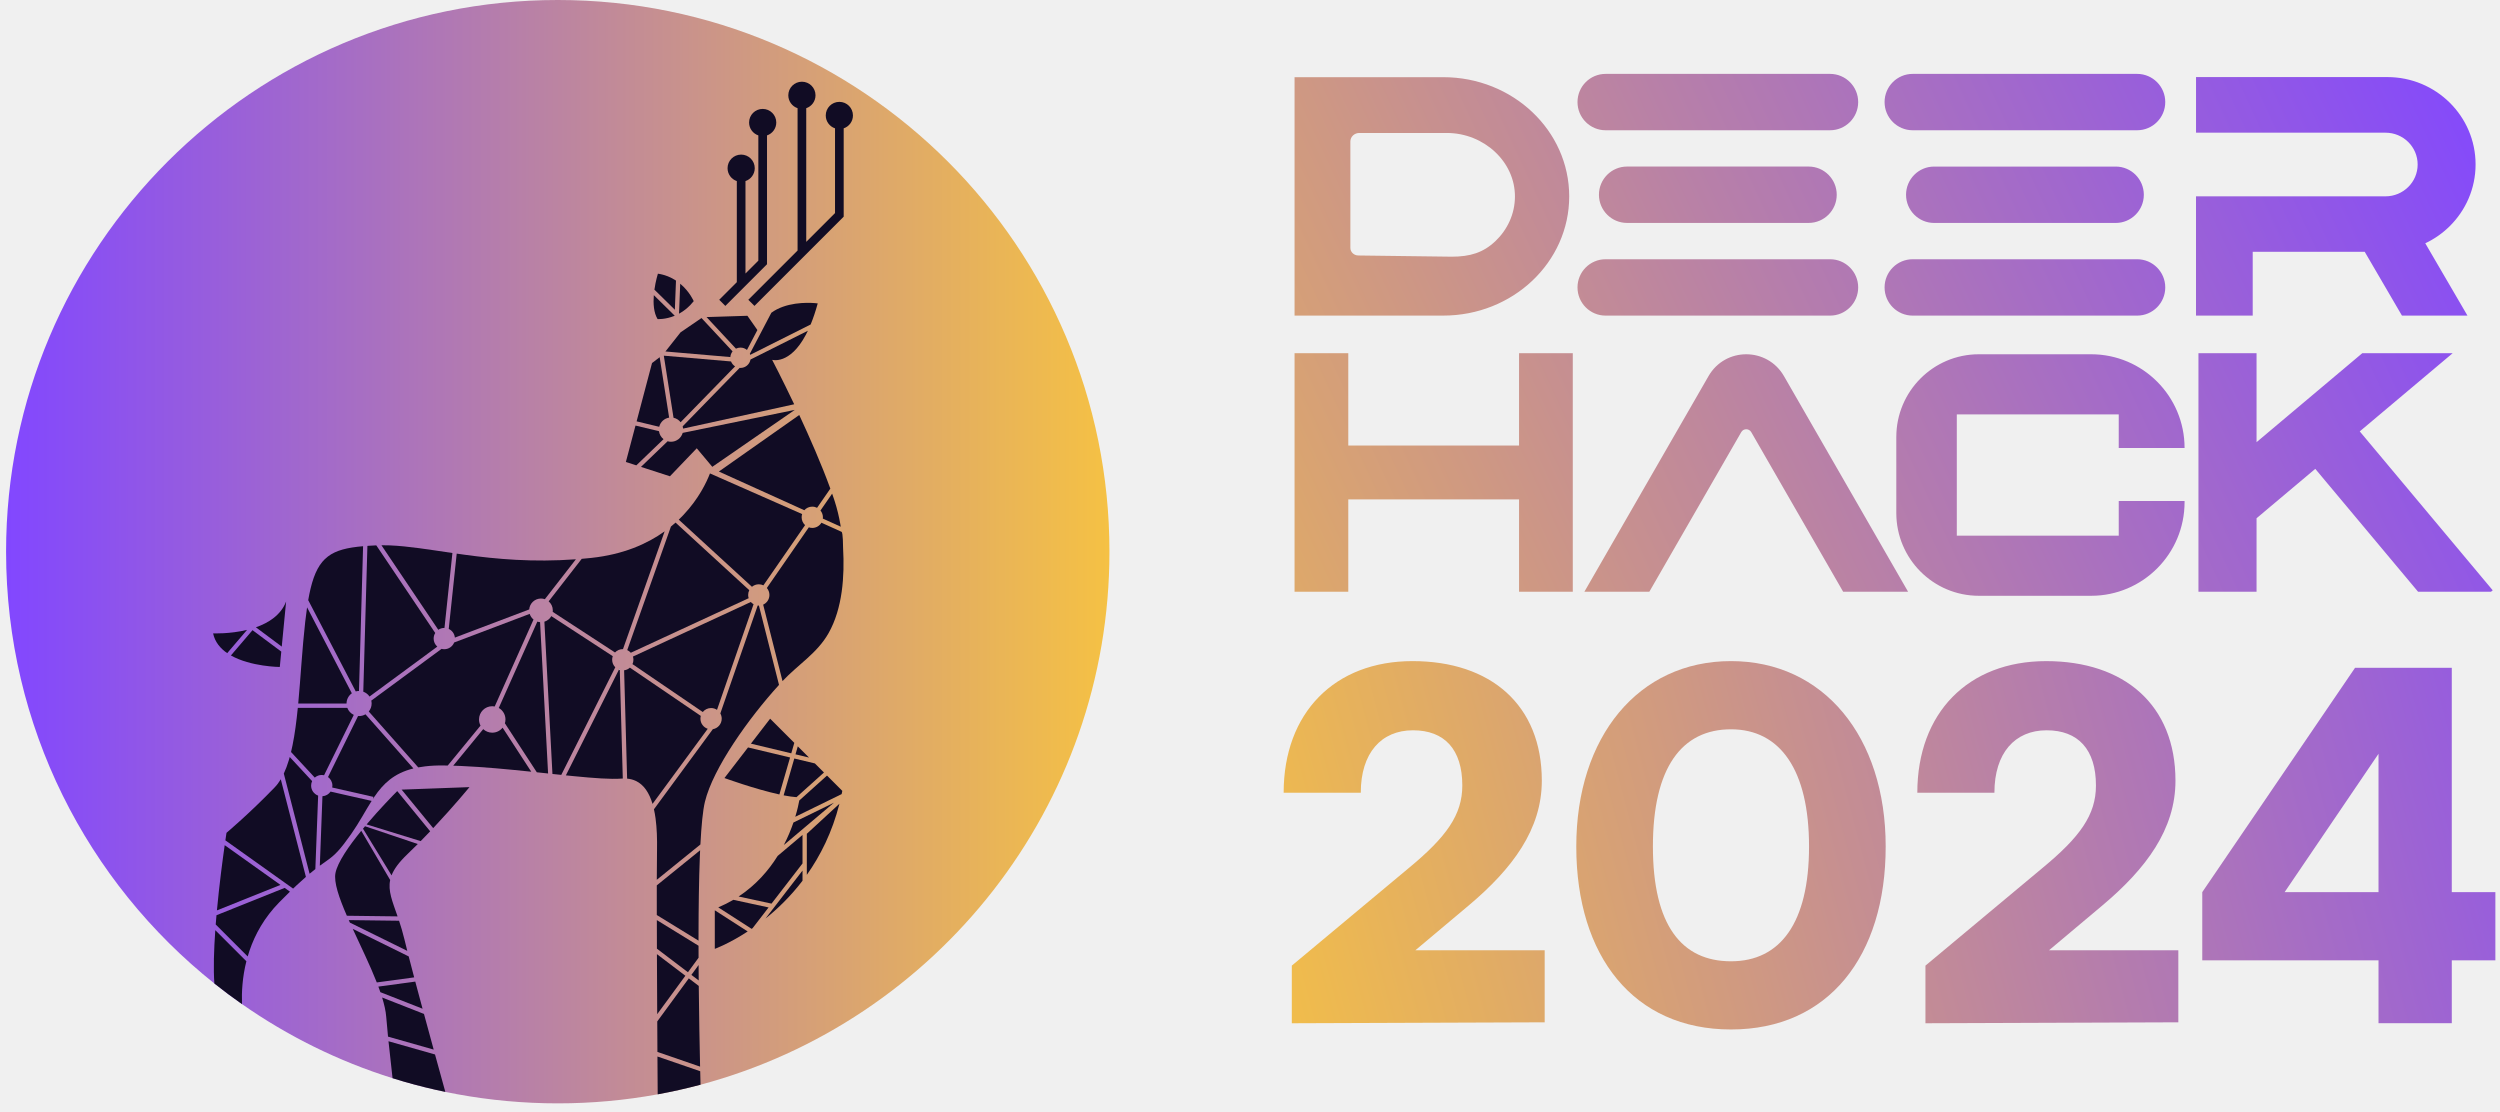
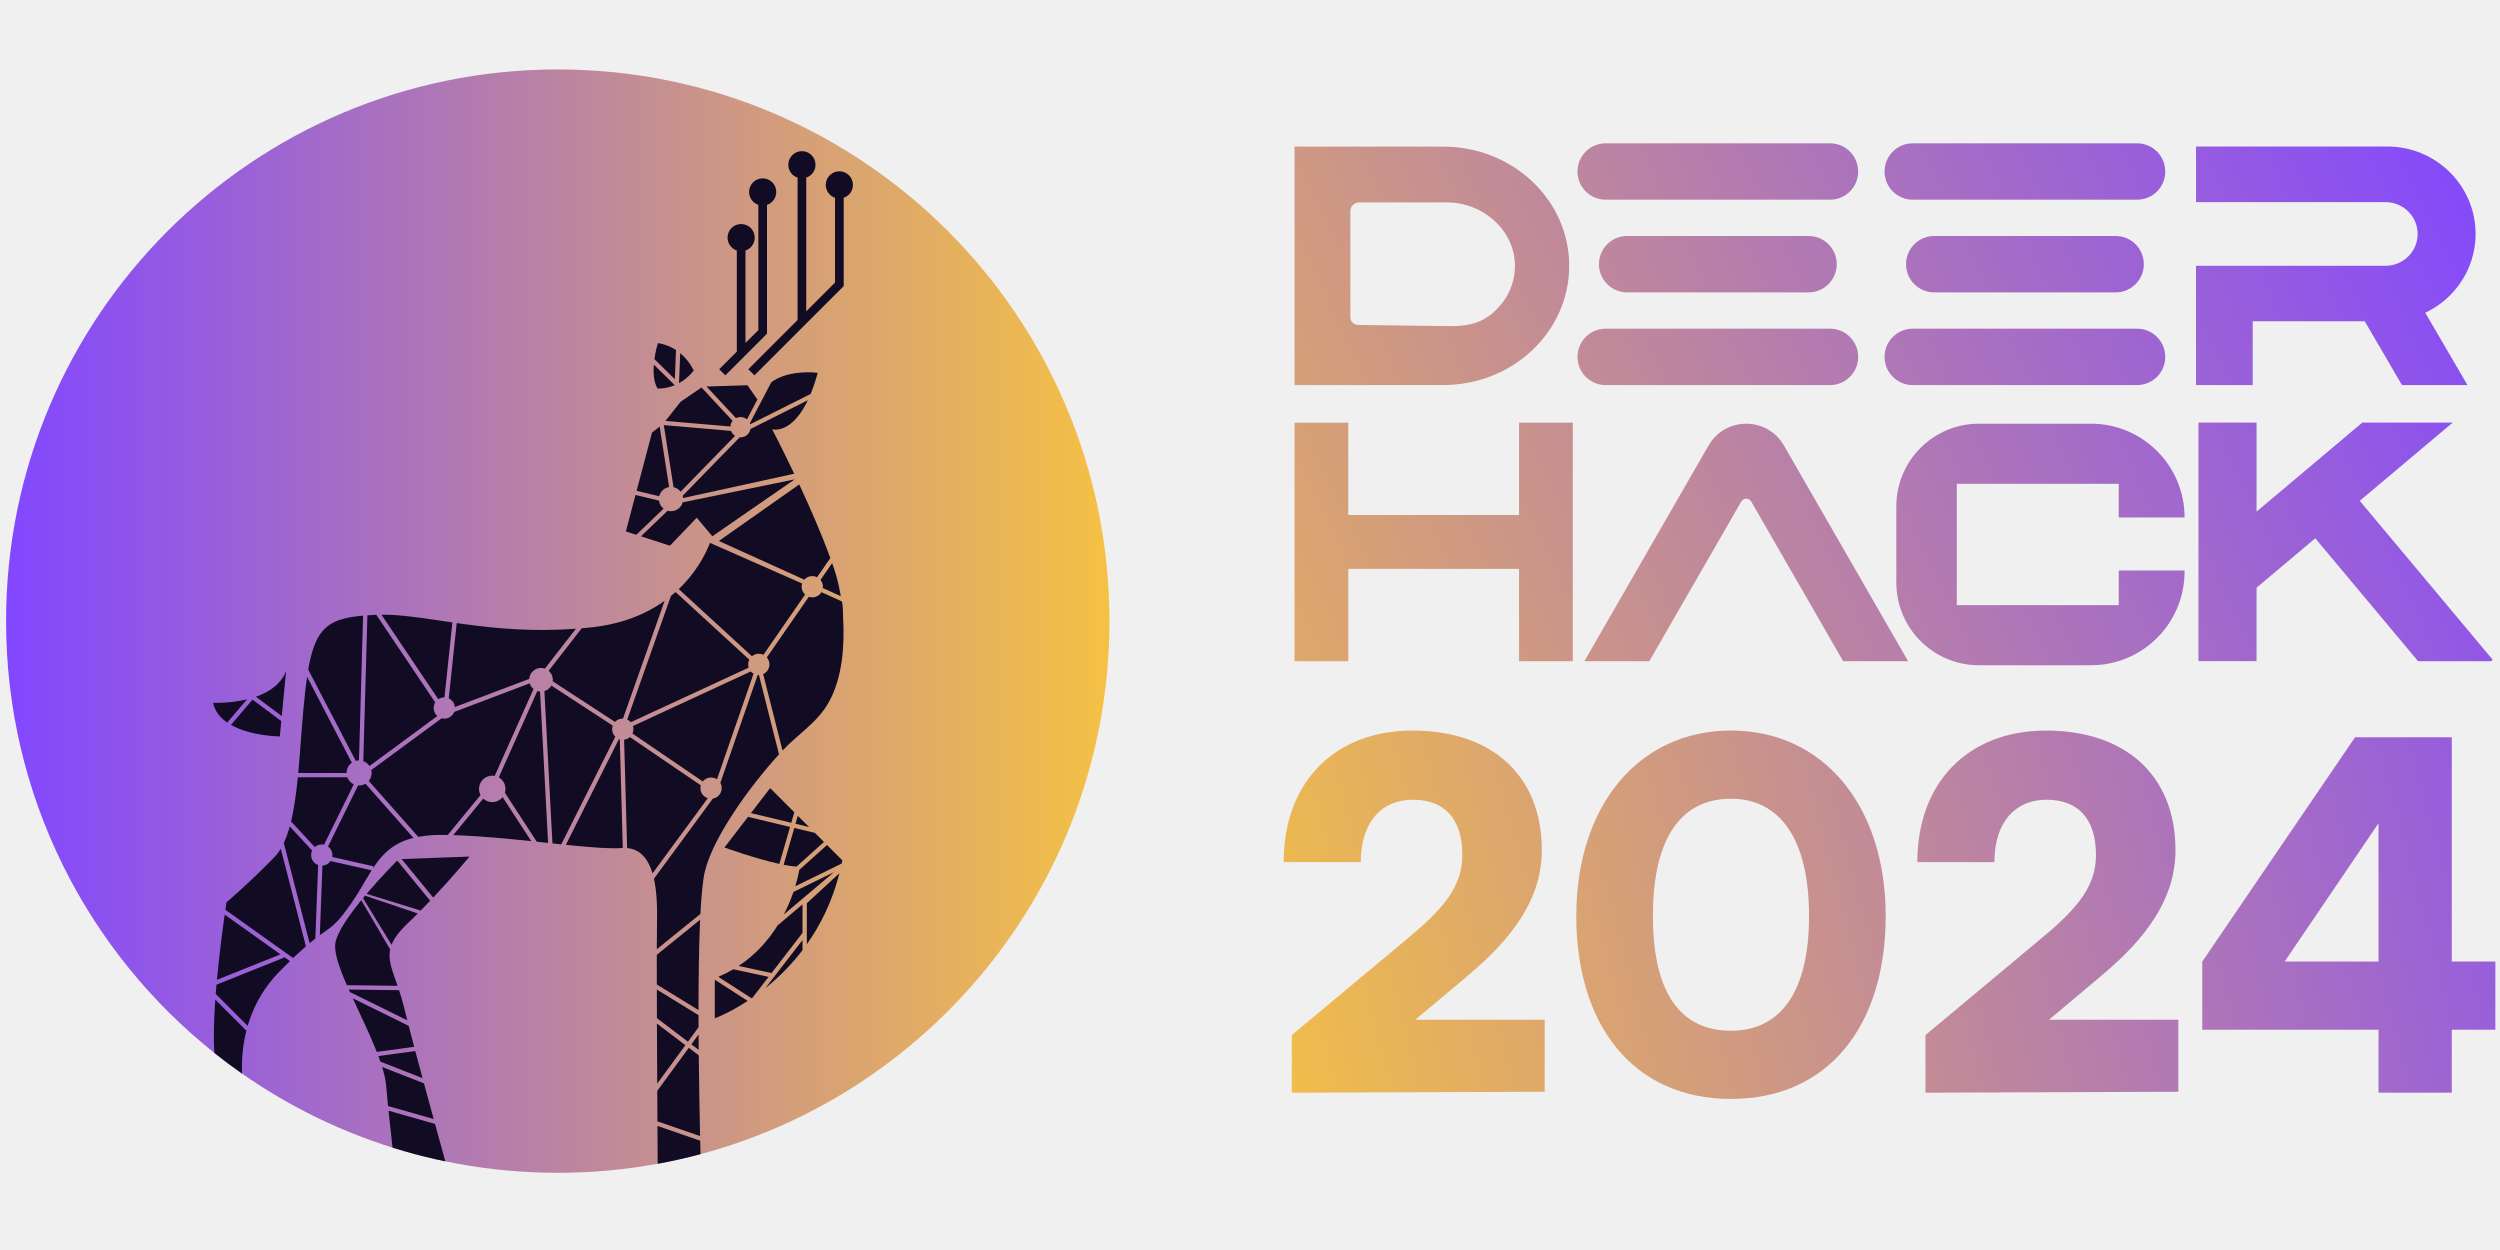
- <svg xmlns="http://www.w3.org/2000/svg" width="234" height="104" viewBox="0 0 234 104" fill="none">
+ <svg xmlns="http://www.w3.org/2000/svg" width="200" height="100" viewBox="0 0 234 104" fill="none">
  <path d="M103.844 51.638C103.844 75.535 87.611 95.64 65.57 101.529C64.254 101.88 62.916 102.182 61.558 102.43C58.526 102.985 55.4 103.275 52.206 103.275C49.012 103.275 45.818 102.979 42.754 102.412C42.395 102.346 42.038 102.276 41.682 102.201C40.367 101.929 39.069 101.607 37.793 101.236C37.441 101.133 37.092 101.028 36.743 100.919C31.663 99.327 26.919 96.972 22.65 93.985C21.768 93.368 20.907 92.726 20.067 92.056C8.185 82.596 0.569 68.007 0.569 51.638C0.569 23.119 23.687 0 52.206 0C80.725 0 103.844 23.119 103.844 51.638Z" fill="url(#paint0_linear_1690_5550)" />
  <path d="M68.568 32.889C68.451 33.036 68.375 33.22 68.361 33.421L62.285 32.899L63.699 31.109L65.342 29.986L65.66 29.768L68.568 32.889Z" fill="#110C24" />
  <path d="M63.144 29.558V29.541L61.197 27.625C61.134 28.408 61.184 29.262 61.549 29.866C61.549 29.866 62.262 29.919 63.144 29.559V29.558Z" fill="#110C24" />
  <path d="M76.539 28.399C76.331 29.16 76.108 29.813 75.876 30.373L70.221 33.211C70.21 33.177 70.199 33.146 70.185 33.114L72.198 29.273C72.532 29.03 72.898 28.847 73.277 28.712H73.278C74.833 28.156 76.539 28.399 76.539 28.399Z" fill="#110C24" />
  <path d="M35.414 92.346C35.48 92.522 35.543 92.697 35.602 92.868L39.551 94.416C39.313 93.539 39.083 92.681 38.87 91.877L35.414 92.346Z" fill="#110C24" />
  <path d="M62.108 41.107L59.559 43.558L58.581 43.241L59.483 39.832L61.681 40.359C61.72 40.662 61.878 40.928 62.108 41.107Z" fill="#110C24" />
  <path d="M70.027 55.686C70.027 55.792 70.044 55.896 70.075 55.992L59.044 61.098C58.952 60.993 58.839 60.908 58.71 60.849L62.799 49.285C62.949 49.163 63.093 49.04 63.232 48.915L70.131 55.243C70.064 55.377 70.027 55.527 70.027 55.686Z" fill="#110C24" />
  <path d="M62.21 49.735L58.312 60.757H58.293C58.007 60.757 57.748 60.877 57.566 61.072L51.734 57.27C51.74 57.224 51.743 57.178 51.743 57.13C51.743 56.792 51.592 56.49 51.355 56.287L54.45 52.306C54.721 52.283 54.993 52.258 55.269 52.228C55.294 52.225 55.321 52.223 55.346 52.22C58.325 51.901 60.555 50.922 62.21 49.735Z" fill="#110C24" />
  <path d="M51.301 72.398C51.225 72.39 51.151 72.382 51.075 72.374H51.074C50.8 72.345 50.524 72.315 50.245 72.286L47.259 67.701C47.293 67.587 47.312 67.465 47.312 67.341C47.312 66.88 47.059 66.477 46.685 66.264L50.295 58.183C50.377 58.209 50.463 58.227 50.551 58.234L51.301 72.398Z" fill="#110C24" />
  <path d="M49.726 72.232C47.573 72.007 45.291 71.789 43.151 71.695H43.15C42.905 71.684 42.663 71.675 42.421 71.668L45.23 68.246C45.451 68.453 45.748 68.579 46.074 68.579C46.466 68.579 46.816 68.397 47.043 68.111L49.726 72.232Z" fill="#110C24" />
  <path d="M70.534 56.553L67.112 66.443C66.953 66.336 66.762 66.273 66.556 66.273C66.242 66.273 65.962 66.418 65.78 66.645L59.2 62.163C59.258 62.038 59.289 61.899 59.289 61.752C59.289 61.648 59.273 61.547 59.243 61.453L70.277 56.346C70.35 56.429 70.436 56.498 70.534 56.553Z" fill="#110C24" />
  <path d="M72.272 33.679C72.272 33.679 73.182 35.416 74.336 37.84L63.938 40.116C63.931 40.043 63.918 39.972 63.898 39.903L69.232 34.434C69.258 34.436 69.283 34.437 69.309 34.437C69.779 34.437 70.168 34.098 70.246 33.652L75.618 30.956C75.555 31.088 75.492 31.214 75.429 31.332C73.919 34.181 72.272 33.679 72.272 33.679Z" fill="#110C24" />
  <path d="M68.803 34.292L63.705 39.52C63.544 39.31 63.31 39.158 63.042 39.102L62.133 33.292L68.424 33.832C68.498 34.023 68.632 34.184 68.803 34.292Z" fill="#110C24" />
  <path d="M77.72 45.736L76.478 47.53C76.343 47.461 76.191 47.422 76.029 47.422C75.733 47.422 75.467 47.551 75.284 47.757L67.286 44.136L74.809 38.843C75.798 40.967 76.892 43.457 77.72 45.736Z" fill="#110C24" />
  <path d="M66.662 43.702C66.665 43.693 66.666 43.688 66.666 43.688L65.216 41.959L62.706 44.58L60.535 43.876L59.996 43.7L62.489 41.303C62.589 41.333 62.696 41.348 62.806 41.348C63.327 41.348 63.767 40.996 63.9 40.517L74.391 38.365L66.662 43.702Z" fill="#110C24" />
  <path d="M75.355 49.151L71.454 54.789C71.323 54.726 71.177 54.69 71.023 54.69C70.78 54.69 70.556 54.778 70.383 54.924L63.531 48.639C63.65 48.527 63.764 48.413 63.874 48.299C63.912 48.259 63.95 48.22 63.987 48.18C65.406 46.675 66.134 45.141 66.453 44.313L75.08 48.117C75.049 48.214 75.033 48.314 75.033 48.418C75.033 48.708 75.157 48.97 75.355 49.151Z" fill="#110C24" />
  <path d="M62.631 39.09C62.175 39.161 61.808 39.504 61.702 39.948L59.586 39.44L59.595 39.408L60.859 34.627L61.03 33.98L61.745 33.435L62.631 39.09Z" fill="#110C24" />
  <path d="M40.669 73.803L40.658 73.795L40.364 73.806L40.361 73.809L40.358 73.806L37.592 73.909L40.546 77.513C42.485 75.449 43.944 73.675 43.944 73.675L40.677 73.795L40.67 73.804L40.669 73.803Z" fill="#110C24" />
  <path d="M26.706 82.645L26.711 82.657L27.435 83.173C27.533 83.079 27.629 82.989 27.72 82.903C28.061 82.584 28.363 82.311 28.633 82.076L26.282 72.939C26.11 73.228 25.919 73.483 25.707 73.702C23.368 76.129 21.201 77.95 21.201 77.95C21.201 77.95 21.186 78.047 21.158 78.229C21.141 78.34 21.12 78.485 21.096 78.656L26.698 82.648L26.706 82.645Z" fill="#110C24" />
  <path d="M32.932 64.892C32.632 65.104 32.436 65.454 32.436 65.85H27.914C28.144 63.411 28.282 60.733 28.57 58.187C28.624 57.709 28.681 57.263 28.742 56.846L32.932 64.892Z" fill="#110C24" />
  <path d="M26.251 82.827L21.031 79.108C20.841 80.441 20.532 82.764 20.304 85.212L26.251 82.828V82.827Z" fill="#110C24" />
  <path d="M39.682 94.903L35.767 93.367C35.969 94.021 36.107 94.628 36.149 95.165C36.195 95.733 36.254 96.365 36.319 97.028L40.593 98.242C40.293 97.148 39.984 96.015 39.684 94.903H39.682Z" fill="#110C24" />
  <path d="M21.613 61.351C23.48 62.411 26.189 62.429 26.189 62.429L26.328 60.991L23.635 58.984L21.613 61.351Z" fill="#110C24" />
  <path d="M29.778 74.469L29.517 81.347C29.354 81.474 29.175 81.618 28.977 81.783L26.565 72.407C26.745 72.023 26.903 71.596 27.042 71.133C27.069 71.041 27.095 70.948 27.12 70.855L29.214 73.113C29.154 73.241 29.121 73.383 29.121 73.534C29.121 73.965 29.395 74.332 29.778 74.469Z" fill="#110C24" />
  <path d="M72.916 64.106C70.084 67.213 66.739 71.908 65.981 75.046C65.786 75.847 65.651 77.261 65.558 79.042L61.476 82.348C61.479 81.128 61.486 80.168 61.497 79.602C61.518 78.536 61.483 77.505 61.358 76.585C61.317 76.294 61.268 76.016 61.208 75.75L66.721 68.252C67.192 68.173 67.552 67.763 67.552 67.269C67.552 67.091 67.505 66.924 67.423 66.78L70.92 56.677C70.953 56.68 70.988 56.682 71.023 56.682H71.035L72.916 64.106Z" fill="#110C24" />
  <path d="M57.59 62.457L52.536 72.528C52.536 72.528 52.528 72.528 52.525 72.528C52.257 72.501 51.984 72.472 51.709 72.443L50.955 58.191C51.233 58.108 51.464 57.919 51.603 57.669L57.355 61.419C57.318 61.524 57.297 61.635 57.297 61.753C57.297 62.029 57.409 62.278 57.59 62.458V62.457Z" fill="#110C24" />
  <path d="M33.114 66.914L30.333 72.561C30.263 72.545 30.191 72.537 30.117 72.537C29.867 72.537 29.638 72.629 29.463 72.784L27.241 70.388C27.291 70.179 27.338 69.965 27.383 69.745C27.598 68.688 27.751 67.506 27.875 66.255H32.508C32.616 66.546 32.836 66.783 33.114 66.914Z" fill="#110C24" />
  <path d="M32.466 85.714L37.213 85.774C36.722 84.358 36.306 83.386 36.521 82.369L33.814 77.763C32.652 79.189 31.603 80.701 31.401 81.71C31.23 82.568 31.731 84.024 32.466 85.714Z" fill="#110C24" />
  <path d="M38.141 79.944C38.465 79.634 38.786 79.318 39.104 79.001L34.166 77.338C34.103 77.413 34.04 77.49 33.977 77.566L36.65 81.935C36.88 81.34 37.343 80.707 38.142 79.944H38.141Z" fill="#110C24" />
  <path d="M38.695 71.927C36.871 72.38 35.877 73.349 35.035 74.584C34.992 74.647 34.95 74.71 34.908 74.774L34.95 74.587L31.096 73.713C31.108 73.655 31.113 73.594 31.113 73.534C31.113 73.203 30.952 72.909 30.703 72.729L33.515 67.019C33.546 67.022 33.578 67.023 33.61 67.023C33.829 67.023 34.034 66.964 34.209 66.859L38.695 71.927Z" fill="#110C24" />
  <path d="M37.854 87.92C37.698 87.269 37.523 86.697 37.352 86.181L32.645 86.121C32.68 86.2 32.715 86.278 32.751 86.357L38.121 89.002C38.018 88.593 37.928 88.229 37.854 87.919V87.92Z" fill="#110C24" />
  <path d="M38.766 91.482C38.579 90.773 38.405 90.11 38.254 89.52L33.017 86.941C33.771 88.581 34.635 90.347 35.267 91.956L38.767 91.482H38.766Z" fill="#110C24" />
  <path d="M39.376 78.727C39.679 78.42 39.976 78.113 40.264 77.81L37.18 74.046C36.79 74.439 35.548 75.707 34.312 77.165L39.376 78.728V78.727Z" fill="#110C24" />
  <path d="M40.932 60.523L34.586 65.196C34.447 64.988 34.244 64.828 34.004 64.743L34.39 51.093C34.635 51.076 34.89 51.062 35.158 51.049C35.173 51.048 35.187 51.048 35.202 51.047H35.222L40.737 59.248C40.643 59.4 40.589 59.579 40.589 59.772C40.589 60.072 40.721 60.34 40.932 60.523Z" fill="#110C24" />
  <path d="M49.938 57.989L46.305 66.125H46.304C46.229 66.109 46.153 66.102 46.074 66.102C45.39 66.102 44.835 66.657 44.835 67.341C44.835 67.549 44.886 67.744 44.977 67.916L41.907 71.656C41.783 71.653 41.658 71.65 41.536 71.648C40.898 71.639 40.324 71.668 39.805 71.73C39.576 71.757 39.358 71.79 39.149 71.829L34.517 66.596C34.684 66.392 34.785 66.133 34.785 65.85C34.785 65.756 34.774 65.665 34.752 65.577L41.331 60.734C41.411 60.756 41.497 60.767 41.584 60.767C42.005 60.767 42.364 60.506 42.51 60.137L49.579 57.459C49.644 57.669 49.77 57.853 49.938 57.989Z" fill="#110C24" />
  <path d="M72.95 74.362L73.951 70.901L70.015 69.959L67.807 72.825C67.807 72.825 70.657 73.861 72.951 74.362H72.95Z" fill="#110C24" />
  <path d="M42.346 51.761L41.603 58.775H41.584C41.376 58.775 41.184 58.839 41.023 58.948L35.703 51.035C35.959 51.033 36.217 51.037 36.481 51.047C38.224 51.118 40.152 51.442 42.346 51.761Z" fill="#110C24" />
  <path d="M26.373 60.52L26.781 56.3C26.298 57.561 25.162 58.292 23.951 58.715L26.372 60.521L26.373 60.52Z" fill="#110C24" />
  <path d="M53.904 52.349L51 56.084C50.887 56.044 50.764 56.022 50.636 56.022C50.055 56.022 49.577 56.471 49.534 57.043L42.576 59.679C42.543 59.318 42.317 59.012 42.002 58.867L42.748 51.819C43.01 51.856 43.275 51.894 43.545 51.931C46.478 52.33 49.875 52.645 53.904 52.349Z" fill="#110C24" />
  <path d="M33.984 51.125L33.601 64.675C33.497 64.676 33.395 64.69 33.299 64.718L28.849 56.174C28.917 55.784 28.989 55.422 29.07 55.09C29.784 52.118 31.049 51.378 33.984 51.125Z" fill="#110C24" />
  <path d="M63.166 28.993L63.273 26.263C62.817 25.962 62.257 25.716 61.58 25.616C61.58 25.616 61.372 26.273 61.253 27.112L63.166 28.993Z" fill="#110C24" />
  <path d="M67.318 28.06L67.892 28.634L71.792 24.733V12.674C72.296 12.505 72.66 12.029 72.66 11.468C72.66 10.764 72.09 10.194 71.387 10.194C70.683 10.194 70.114 10.764 70.114 11.468C70.114 12.029 70.478 12.505 70.981 12.674V24.397L69.777 25.601V16.949C70.281 16.78 70.645 16.304 70.645 15.743C70.645 15.039 70.075 14.47 69.372 14.47C68.668 14.47 68.099 15.039 68.099 15.743C68.099 16.304 68.463 16.78 68.966 16.949V26.412L67.318 28.06Z" fill="#110C24" />
  <path d="M70.892 30.892L69.916 32.754C69.752 32.617 69.54 32.535 69.309 32.535C69.157 32.535 69.013 32.57 68.885 32.634L66.132 29.679L66.847 29.656L69.958 29.557L70.892 30.892Z" fill="#110C24" />
  <path d="M63.557 29.361C64.016 29.112 64.497 28.741 64.932 28.189C64.932 28.189 64.558 27.299 63.668 26.556L63.557 29.361Z" fill="#110C24" />
  <path d="M34.785 74.965C34.185 75.909 33.631 76.981 32.857 78.084C31.834 79.54 31.363 79.995 30.769 80.434C30.527 80.613 30.263 80.79 29.935 81.031L30.181 74.527C30.497 74.507 30.772 74.34 30.94 74.093L34.785 74.965Z" fill="#110C24" />
  <path d="M58.293 72.871C58.252 72.873 58.211 72.874 58.169 72.877C57.191 72.952 55.612 72.837 53.715 72.649C53.471 72.626 53.221 72.599 52.966 72.574L57.932 62.681L58.007 62.531L58.012 62.708L58.293 72.871Z" fill="#110C24" />
  <path d="M61.537 98.889C61.547 100.34 61.554 101.569 61.56 102.43C62.917 102.181 64.255 101.88 65.571 101.529C65.562 101.158 65.551 100.735 65.54 100.268L61.537 98.889Z" fill="#110C24" />
  <path d="M75.115 81.485L72.449 84.94L71.649 85.978C72.791 85.062 74.002 83.895 75.115 82.437V81.485Z" fill="#110C24" />
  <path d="M41.682 102.2C40.367 101.929 39.069 101.607 37.793 101.236C37.441 101.133 37.092 101.028 36.743 100.918C36.612 99.797 36.479 98.594 36.363 97.461L40.717 98.699C41.065 99.968 41.398 101.17 41.682 102.2Z" fill="#110C24" />
  <path d="M21.266 61.134L23.124 58.957C21.483 59.356 19.946 59.283 19.946 59.283C20.115 60.089 20.616 60.688 21.266 61.134Z" fill="#110C24" />
  <path d="M74.653 10.127V23.449L70.042 28.06L70.616 28.633L78.969 20.28V12.013C79.472 11.844 79.836 11.368 79.836 10.807C79.836 10.103 79.267 9.534 78.563 9.534C77.86 9.534 77.29 10.103 77.29 10.807C77.29 11.368 77.654 11.844 78.158 12.013V19.945L75.464 22.638V10.127C75.968 9.958 76.332 9.483 76.332 8.921C76.332 8.218 75.762 7.648 75.058 7.648C74.355 7.648 73.785 8.218 73.785 8.921C73.785 9.483 74.149 9.958 74.653 10.127Z" fill="#110C24" />
  <path d="M23.062 89.974L20.152 87.064C20.022 88.902 19.964 90.686 20.067 92.056C20.907 92.726 21.768 93.368 22.65 93.985C22.611 92.881 22.682 91.476 23.061 89.974H23.062Z" fill="#110C24" />
  <path d="M26.643 83.107L20.263 85.665C20.257 85.73 20.252 85.795 20.246 85.86C20.227 86.084 20.209 86.308 20.191 86.532L23.184 89.525C23.238 89.341 23.295 89.157 23.358 88.971C23.877 87.45 24.741 85.878 26.142 84.452C26.503 84.085 26.833 83.757 27.138 83.46L26.643 83.108V83.107Z" fill="#110C24" />
  <path d="M70.285 69.606L74.064 70.511L74.347 69.531L72.085 67.269L70.285 69.606Z" fill="#110C24" />
  <path d="M74.266 76.987C74.048 77.622 73.756 78.343 73.368 79.094L78.06 75.131L74.266 76.987Z" fill="#110C24" />
  <path d="M66.905 85.202V88.814C66.905 88.814 68.217 88.34 69.984 87.185L66.905 85.203V85.202Z" fill="#110C24" />
  <path d="M74.458 70.605L75.724 70.908L74.674 69.858L74.458 70.605Z" fill="#110C24" />
  <path d="M66.244 68.215L61.077 75.244C60.773 74.227 60.281 73.457 59.516 73.095C59.272 72.979 59 72.906 58.699 72.879L58.417 62.74C58.625 62.715 58.813 62.624 58.961 62.492L65.594 67.009C65.572 67.091 65.56 67.178 65.56 67.269C65.56 67.71 65.847 68.084 66.244 68.215Z" fill="#110C24" />
  <path d="M61.485 88.279C61.485 88.45 61.486 88.623 61.487 88.796L64.391 91.002L65.386 89.644C65.384 89.27 65.383 88.896 65.383 88.521L61.48 86.122C61.481 86.817 61.483 87.539 61.486 88.277L61.485 88.279Z" fill="#110C24" />
  <path d="M77.016 48.541C77.022 48.5 77.025 48.46 77.025 48.418C77.025 48.177 76.938 47.956 76.796 47.784L77.888 46.206C77.946 46.371 78.003 46.534 78.057 46.696C78.086 46.78 78.113 46.864 78.139 46.95C78.356 47.628 78.526 48.33 78.651 49.044C78.667 49.129 78.681 49.215 78.695 49.3L77.016 48.541Z" fill="#110C24" />
  <path d="M65.382 87.661C65.385 84.988 65.419 82.368 65.506 80.167C65.514 79.968 65.522 79.776 65.531 79.586L61.475 82.87C61.475 83.052 61.475 83.239 61.475 83.429C61.475 84.004 61.475 84.617 61.476 85.261C61.476 85.389 61.476 85.517 61.476 85.646L65.381 88.045C65.381 87.916 65.381 87.789 65.381 87.66L65.382 87.661Z" fill="#110C24" />
  <path d="M65.399 91.77C65.398 91.632 65.396 91.495 65.395 91.357V91.252C65.393 90.945 65.391 90.637 65.389 90.326L64.713 91.249L65.399 91.77Z" fill="#110C24" />
  <path d="M76.272 71.457L74.346 70.996L73.348 74.444C73.788 74.53 74.199 74.591 74.552 74.615L77.123 72.306L76.273 71.457H76.272Z" fill="#110C24" />
  <path d="M61.488 89.307C61.495 91.173 61.505 93.105 61.515 94.925L64.15 91.33L61.488 89.307Z" fill="#110C24" />
  <path d="M77.409 72.593L74.814 74.924C74.757 75.235 74.644 75.774 74.438 76.451L78.778 74.328C78.799 74.228 78.821 74.128 78.84 74.026L77.408 72.594L77.409 72.593Z" fill="#110C24" />
  <path d="M77.56 59.252C76.494 61.146 74.683 62.212 73.243 63.751L71.432 56.595C71.778 56.439 72.019 56.09 72.019 55.686C72.019 55.437 71.927 55.209 71.776 55.036L75.705 49.359C75.806 49.394 75.916 49.414 76.029 49.414C76.393 49.414 76.713 49.218 76.886 48.926L78.766 49.777C78.912 49.843 78.904 51.133 78.914 51.318C79.061 53.923 78.864 56.935 77.56 59.252Z" fill="#110C24" />
  <path d="M78.571 75.23L75.519 78.042V81.885C76.789 80.094 77.895 77.897 78.571 75.23Z" fill="#110C24" />
  <path d="M75.115 80.821V78.149L72.789 80.114C71.943 81.47 70.765 82.839 69.133 83.913L72.214 84.579L75.114 80.82L75.115 80.821Z" fill="#110C24" />
  <path d="M65.525 99.7C65.482 97.721 65.432 95.094 65.404 92.283L64.473 91.575L61.519 95.605C61.521 95.955 61.523 96.299 61.525 96.637C61.528 97.221 61.531 97.787 61.534 98.325C61.534 98.37 61.534 98.415 61.534 98.46L65.528 99.836C65.528 99.79 65.526 99.747 65.525 99.7Z" fill="#110C24" />
  <path d="M68.639 84.223C68.2 84.481 67.732 84.719 67.23 84.93L70.351 86.94C70.382 86.92 70.412 86.898 70.443 86.876L71.94 84.936L68.639 84.223Z" fill="#110C24" />
  <path d="M58.007 62.531L57.932 62.681C57.958 62.691 57.984 62.7 58.012 62.708L58.007 62.531Z" fill="#FCF7FF" />
  <g clip-path="url(#clip0_1690_5550)">
    <path d="M120.913 95.775V90.382L131.851 81.256C135.391 78.334 136.872 76.265 136.872 73.525C136.872 70.153 135.215 68.355 132.255 68.355C129.295 68.355 127.369 70.468 127.369 74.198H120.15C120.15 66.735 124.902 61.88 132.21 61.88C139.518 61.88 144.314 65.972 144.314 73.075C144.314 77.616 141.579 81.301 137.455 84.764L132.478 88.945H144.582V95.688L120.913 95.777V95.775Z" fill="url(#paint1_linear_1690_5550)" />
    <path d="M162.02 61.879C170.672 61.879 176.5 68.937 176.5 79.232C176.5 89.527 171.122 96.359 162.02 96.359C152.919 96.359 147.54 89.527 147.54 79.232C147.54 68.937 153.367 61.879 162.02 61.879ZM162.02 89.977C166.638 89.977 169.326 86.38 169.326 79.232C169.326 72.084 166.636 68.263 162.02 68.263C157.405 68.263 154.712 71.86 154.712 79.232C154.712 86.603 157.403 89.977 162.02 89.977Z" fill="url(#paint2_linear_1690_5550)" />
    <path d="M180.222 95.776V90.382L191.159 81.256C194.7 78.335 196.181 76.266 196.181 73.525C196.181 70.153 194.523 68.355 191.563 68.355C188.603 68.355 186.677 70.469 186.677 74.198H179.461C179.461 66.735 184.212 61.881 191.52 61.881C198.828 61.881 203.624 65.972 203.624 73.075C203.624 77.616 200.89 81.301 196.765 84.764L191.788 88.945H203.892V95.688L180.223 95.777L180.222 95.776Z" fill="url(#paint3_linear_1690_5550)" />
    <path d="M229.488 89.885V95.773H222.629V89.885H206.132V83.502L220.432 62.507H229.487V83.502H233.567V89.885H229.487H229.488ZM222.629 83.502V70.556L213.842 83.502H222.629Z" fill="url(#paint4_linear_1690_5550)" />
    <path d="M135.088 7.224H121.17V29.54H135.088C138.344 29.54 141.293 28.291 143.425 26.273C145.559 24.254 146.878 21.463 146.878 18.383C146.878 12.218 141.6 7.224 135.088 7.224ZM139.961 22.579C138.826 23.653 137.6 24.026 135.868 24.026L127.135 23.913C126.725 23.907 126.394 23.592 126.394 23.204V13.241C126.394 12.802 126.77 12.446 127.235 12.446H135.416C138.891 12.446 141.823 15.136 141.799 18.425C141.786 20.047 141.086 21.513 139.963 22.579H139.961ZM173.926 9.554C173.926 11.011 172.748 12.192 171.295 12.192H150.284C148.831 12.192 147.654 11.011 147.654 9.554C147.654 8.097 148.831 6.916 150.284 6.916H171.295C172.748 6.916 173.926 8.097 173.926 9.554ZM173.926 26.903C173.926 28.36 172.748 29.541 171.295 29.541H150.284C148.831 29.541 147.654 28.36 147.654 26.903C147.654 25.446 148.831 24.265 150.284 24.265H171.295C172.748 24.265 173.926 25.446 173.926 26.903ZM149.661 18.228C149.661 16.77 150.839 15.589 152.292 15.589H169.287C170.74 15.589 171.918 16.77 171.918 18.228C171.918 19.685 170.74 20.866 169.287 20.866H152.292C150.839 20.866 149.661 19.685 149.661 18.228ZM202.668 9.554C202.668 11.011 201.49 12.192 200.037 12.192H179.027C177.574 12.192 176.396 11.011 176.396 9.554C176.396 8.097 177.574 6.916 179.027 6.916H200.037C201.49 6.916 202.668 8.097 202.668 9.554ZM202.668 26.903C202.668 28.36 201.49 29.541 200.037 29.541H179.027C177.574 29.541 176.396 28.36 176.396 26.903C176.396 25.446 177.574 24.265 179.027 24.265H200.037C201.49 24.265 202.668 25.446 202.668 26.903ZM178.406 18.23C178.406 16.772 179.583 15.591 181.036 15.591H198.032C199.485 15.591 200.662 16.772 200.662 18.23C200.662 19.687 199.485 20.868 198.032 20.868H181.036C179.583 20.868 178.406 19.687 178.406 18.23ZM227.007 22.774L230.955 29.543H224.824L221.34 23.571H210.854V29.543H205.546V18.377H223.282C224.112 18.377 224.865 18.043 225.41 17.504C225.956 16.965 226.292 16.22 226.292 15.397C226.292 13.752 224.945 12.42 223.284 12.42H205.548V7.214H223.451C228.015 7.214 231.714 10.875 231.714 15.39C231.714 17.647 230.789 19.692 229.293 21.172C228.633 21.825 227.861 22.37 227.007 22.771V22.774ZM147.213 33.06V55.386H142.184V46.745H126.199V55.386H121.17V33.06H126.199V41.701H142.184V33.06H147.213ZM178.597 55.386H172.519L163.918 40.449C163.71 40.087 163.187 40.087 162.979 40.449L154.378 55.386H148.299L159.918 35.204C161.486 32.478 165.408 32.478 166.979 35.204L178.597 55.386ZM198.314 41.932V38.786H183.157V50.139H198.314V46.895H204.476V46.994C204.476 51.839 200.56 55.766 195.728 55.766H185.22C180.953 55.766 177.494 52.298 177.494 48.018V40.908C177.494 36.628 180.953 33.159 185.22 33.159H195.728C200.56 33.159 204.476 37.087 204.476 41.932H198.314ZM233.319 55.251L233.161 55.386H226.331L216.709 43.885L211.213 48.509V55.384H205.775V33.058H211.213V41.387L213.211 39.706L217.379 36.199L221.111 33.058H229.572L220.873 40.378L233.317 55.25L233.319 55.251Z" fill="url(#paint5_linear_1690_5550)" />
  </g>
  <defs>
    <linearGradient id="paint0_linear_1690_5550" x1="0.569" y1="51.638" x2="103.844" y2="51.638" gradientUnits="userSpaceOnUse">
      <stop stop-color="#8247FF" />
      <stop offset="1" stop-color="#F5C144" />
    </linearGradient>
    <linearGradient id="paint1_linear_1690_5550" x1="252.696" y1="48.003" x2="112.321" y2="85.27" gradientUnits="userSpaceOnUse">
      <stop stop-color="#8247FF" />
      <stop offset="1" stop-color="#F5C144" />
    </linearGradient>
    <linearGradient id="paint2_linear_1690_5550" x1="254.415" y1="54.477" x2="114.04" y2="91.746" gradientUnits="userSpaceOnUse">
      <stop stop-color="#8247FF" />
      <stop offset="1" stop-color="#F5C144" />
    </linearGradient>
    <linearGradient id="paint3_linear_1690_5550" x1="256.622" y1="62.789" x2="116.247" y2="100.056" gradientUnits="userSpaceOnUse">
      <stop stop-color="#8247FF" />
      <stop offset="1" stop-color="#F5C144" />
    </linearGradient>
    <linearGradient id="paint4_linear_1690_5550" x1="258.581" y1="70.164" x2="118.204" y2="107.433" gradientUnits="userSpaceOnUse">
      <stop stop-color="#8247FF" />
      <stop offset="1" stop-color="#F5C144" />
    </linearGradient>
    <linearGradient id="paint5_linear_1690_5550" x1="233.416" y1="6.831" x2="94.221" y2="71.366" gradientUnits="userSpaceOnUse">
      <stop stop-color="#8247FF" />
      <stop offset="1" stop-color="#F5C144" />
    </linearGradient>
    <clipPath id="clip0_1690_5550">
      <rect width="113.418" height="89.444" fill="white" transform="translate(120.15 6.91584)" />
    </clipPath>
  </defs>
</svg>
